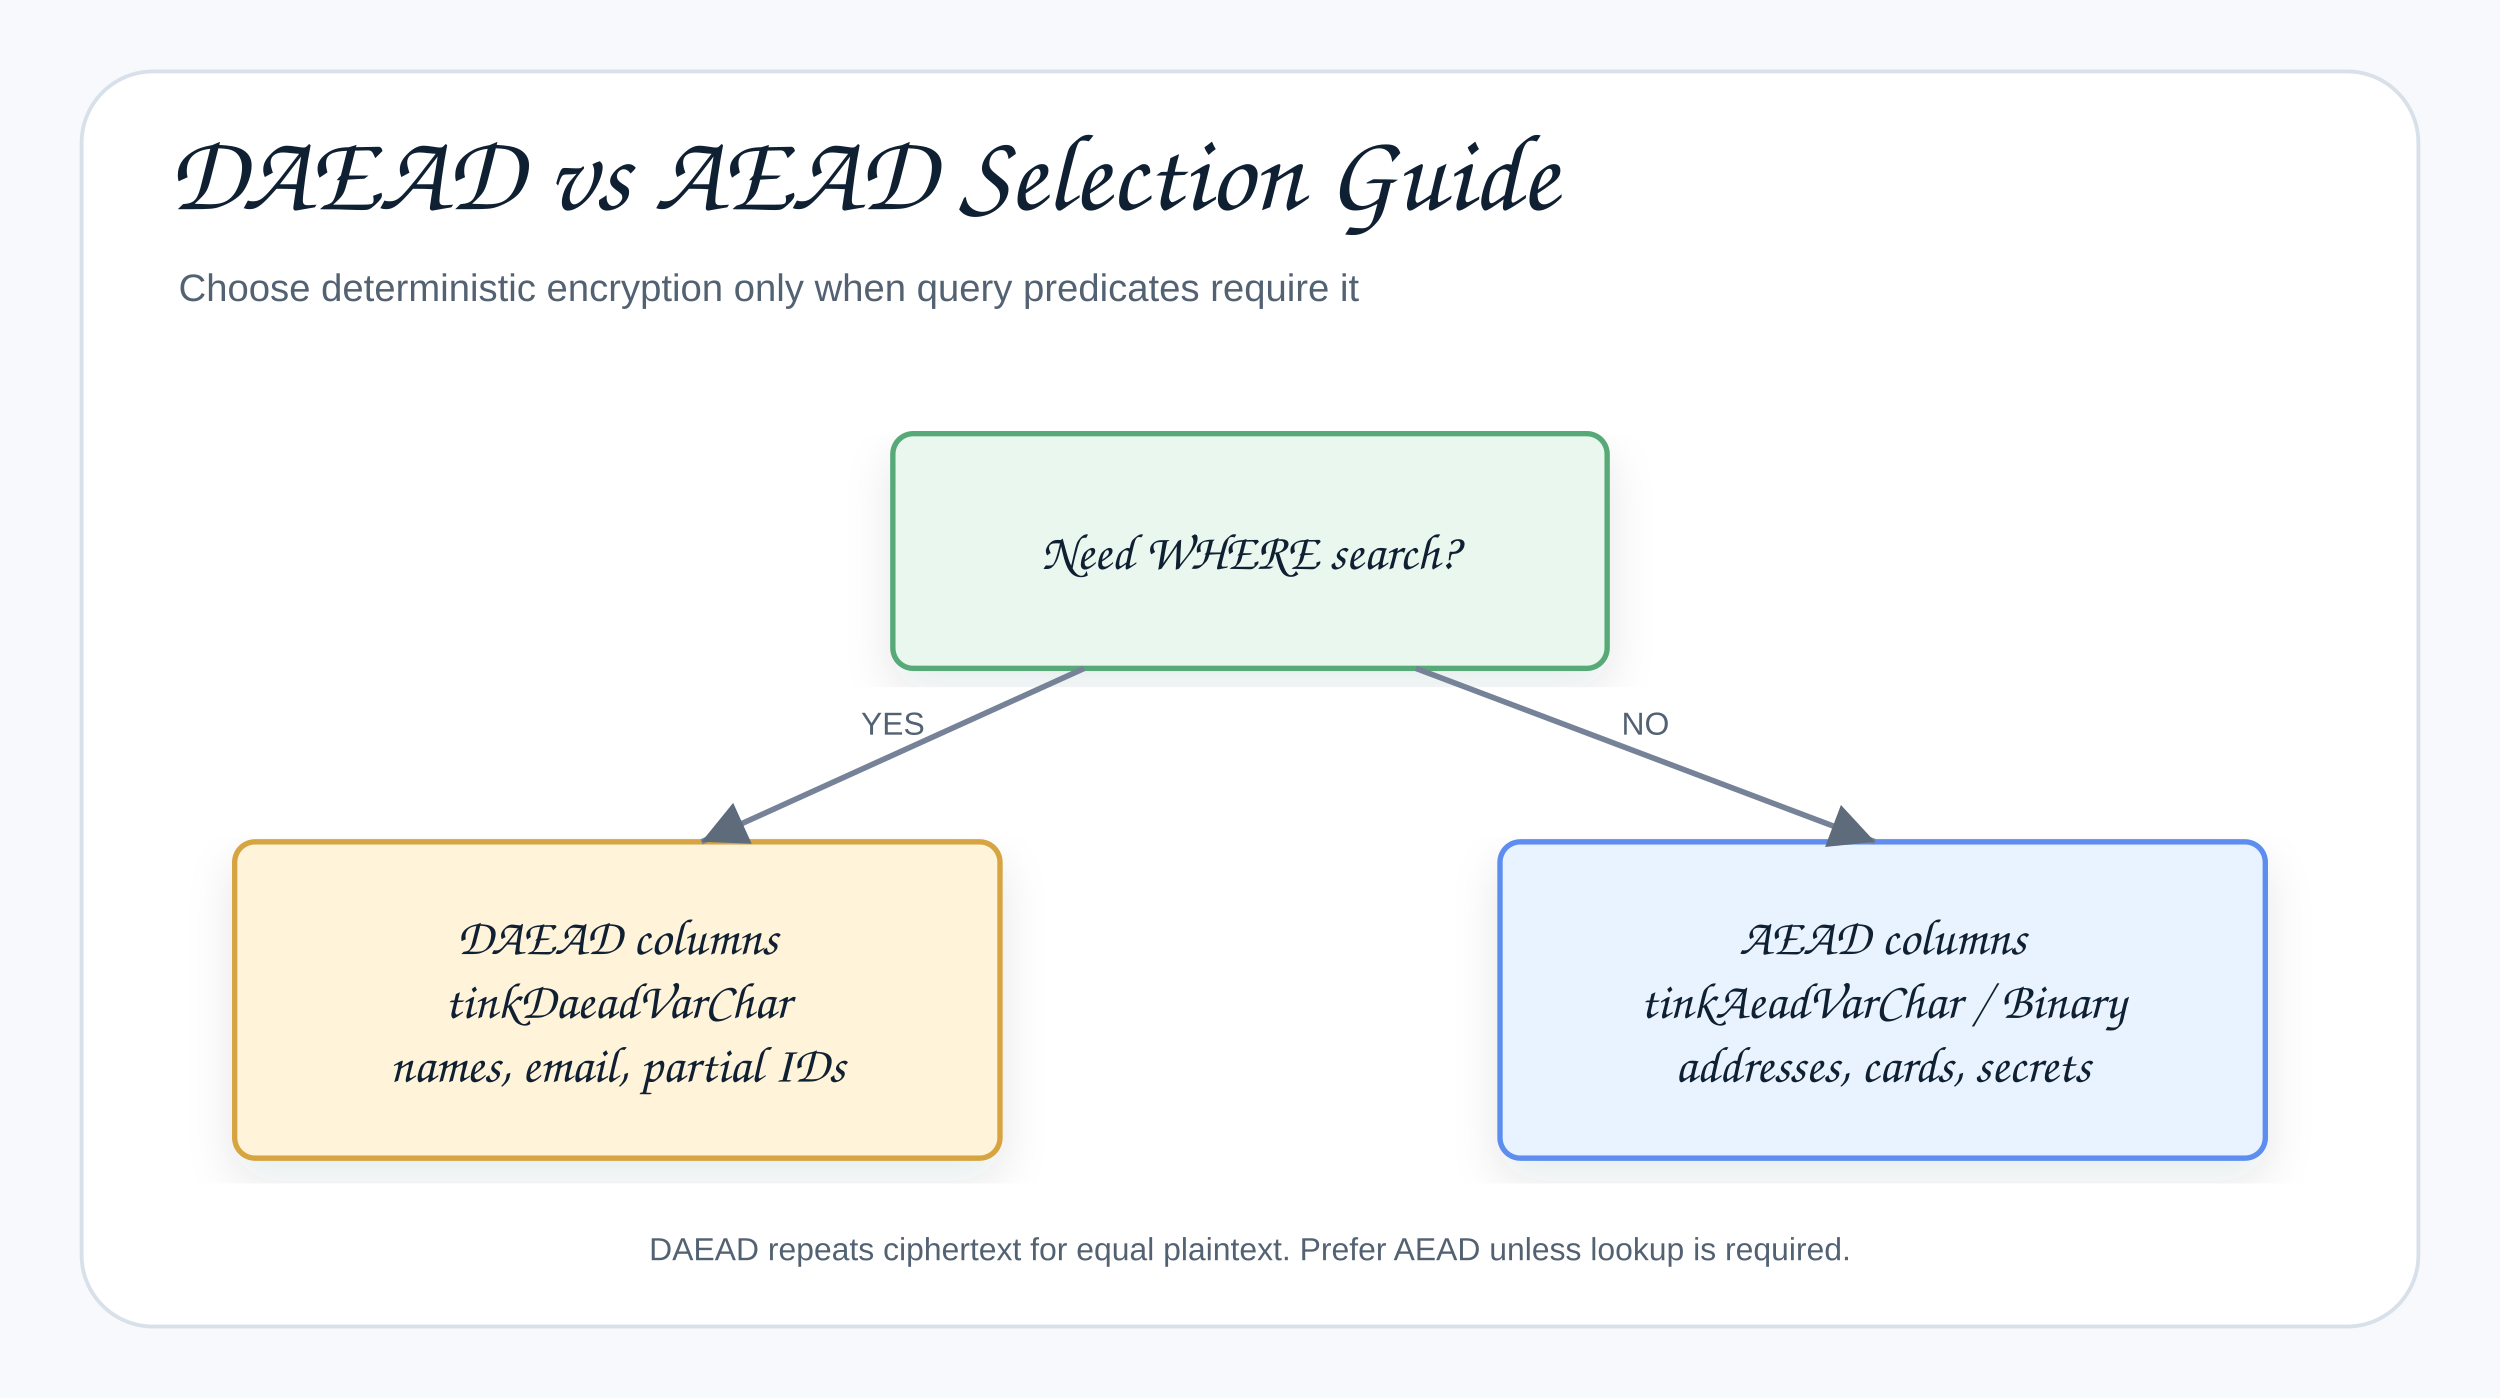
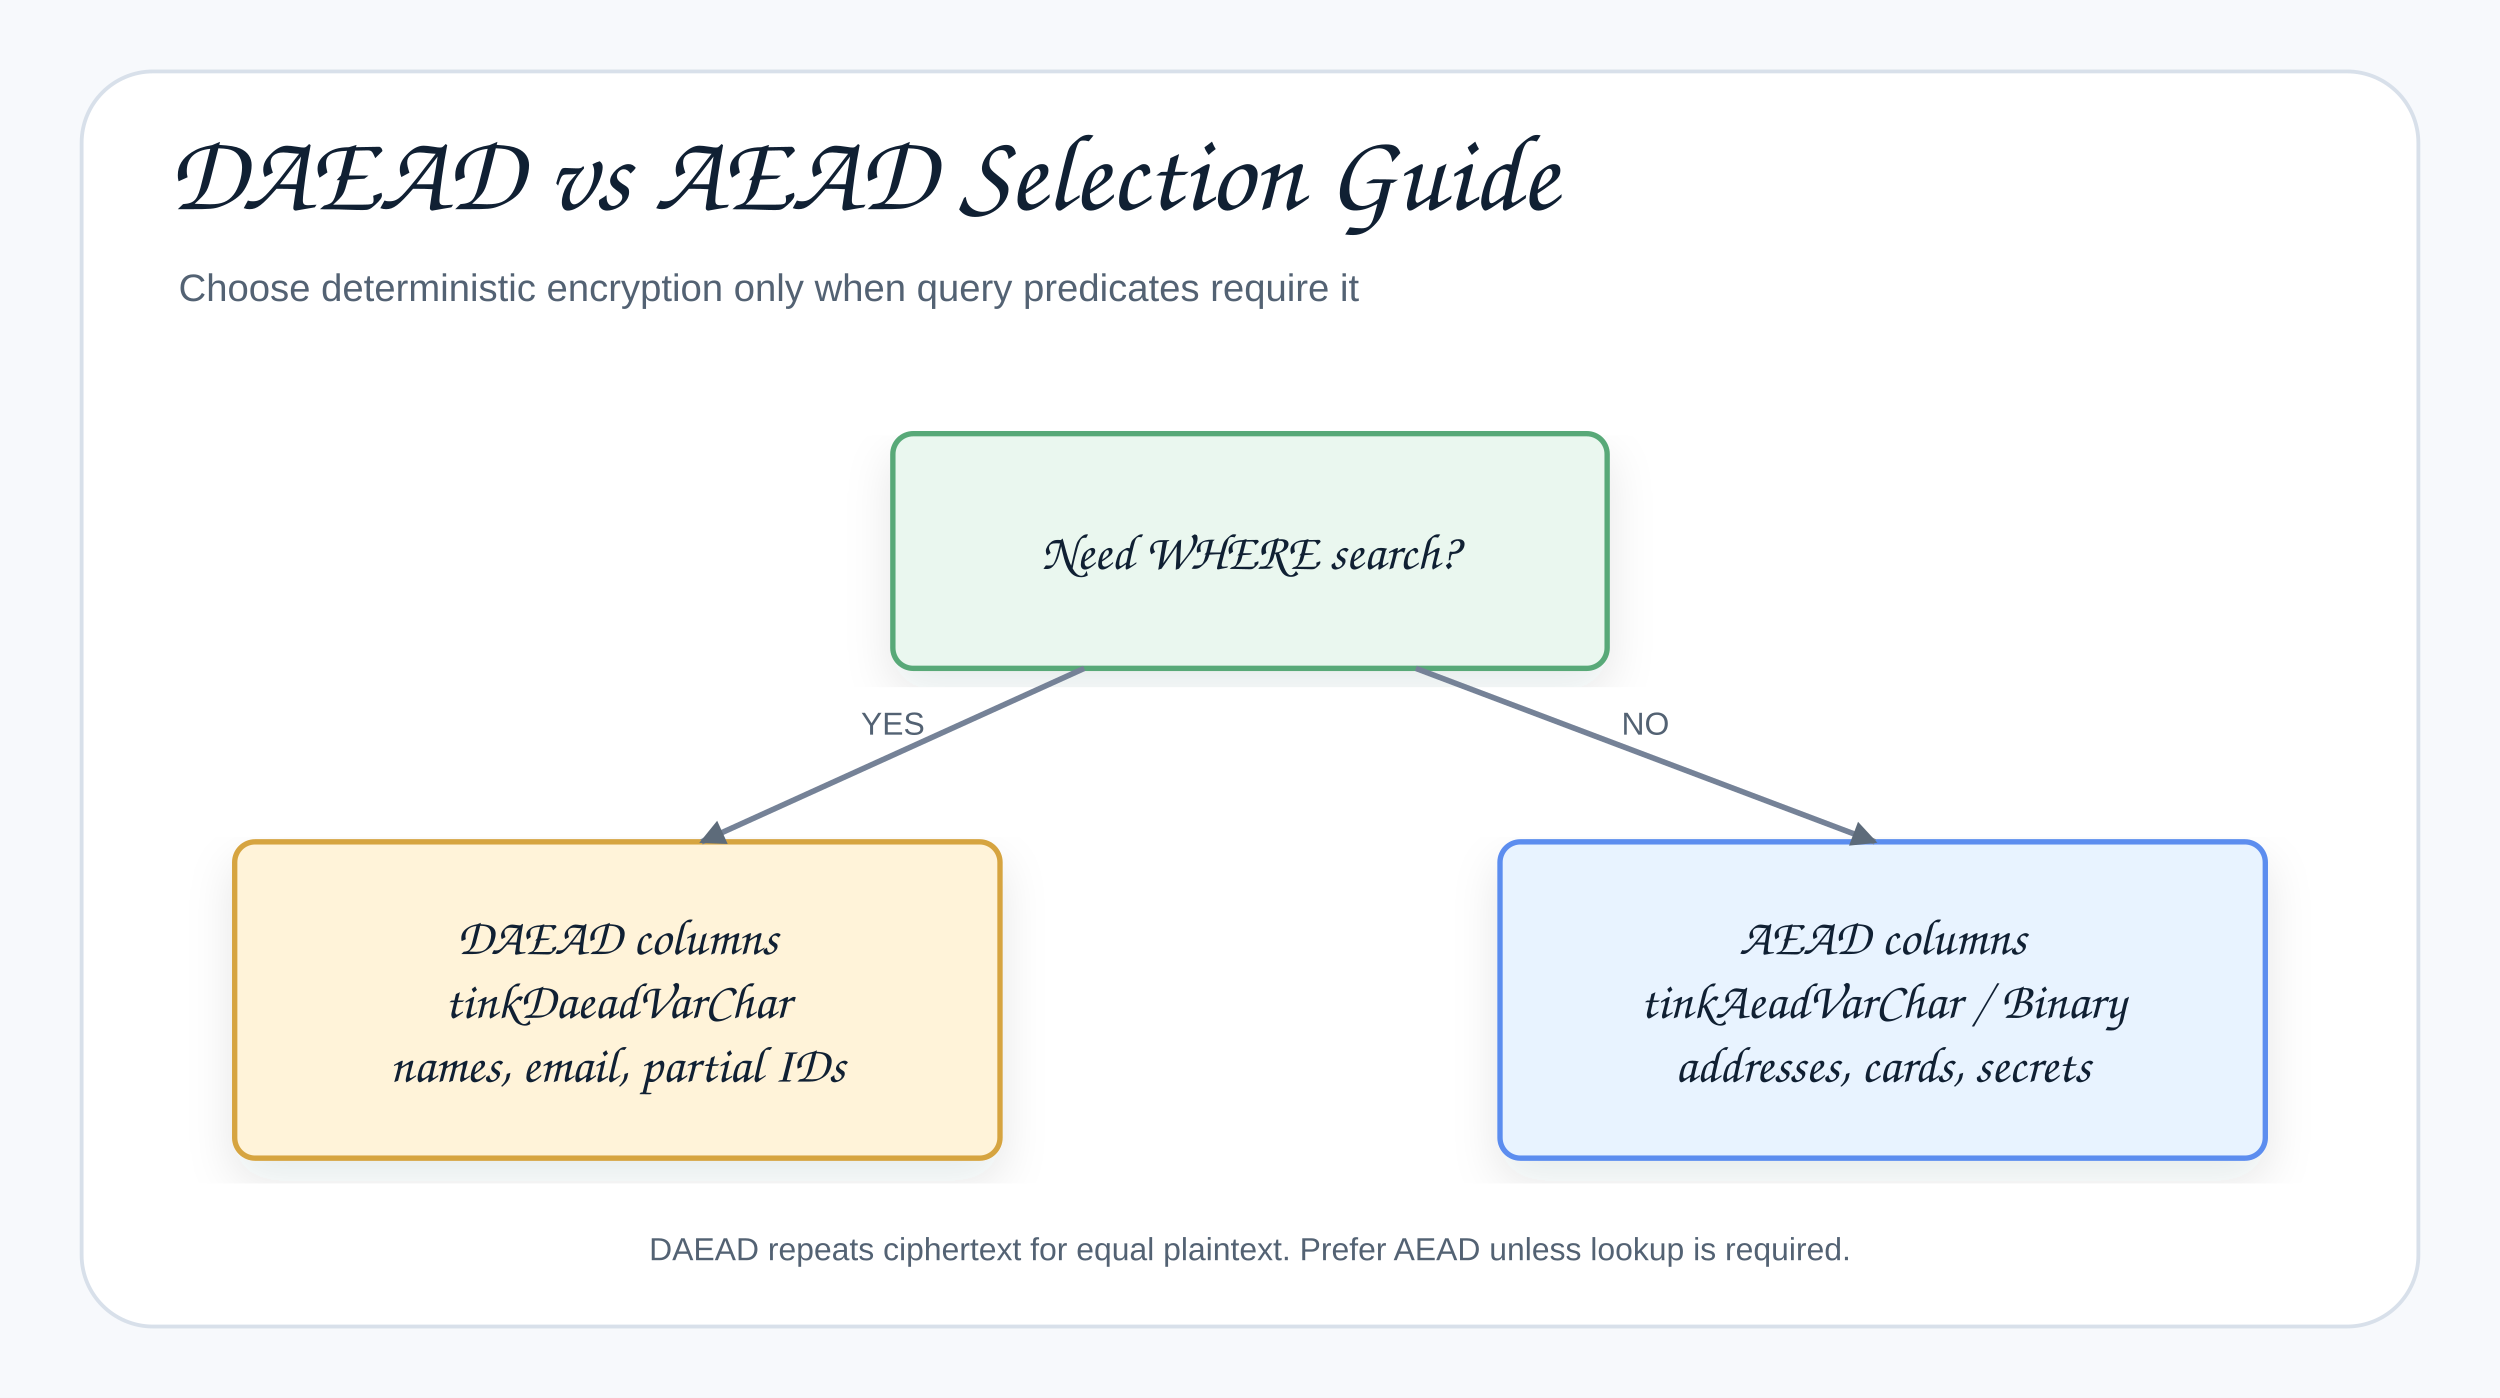
<svg xmlns="http://www.w3.org/2000/svg" width="980" height="548" viewBox="0 0 980 548" role="img" aria-label="DAEAD vs AEAD Selection Guide">
  <defs>
    <filter id="shadow" x="-8%" y="-8%" width="116%" height="116%">
      <feDropShadow dx="0" dy="8" stdDeviation="9" flood-color="#1f2937" flood-opacity="0.10" />
    </filter>
-     <marker id="arrow" markerWidth="10" markerHeight="10" refX="9" refY="5" orient="auto" markerUnits="strokeWidth">
-       <path d="M1,1 L9,5 L1,9 Z" fill="#5D6B7A" />
+     <marker id="arrow" markerUnits="userSpaceOnUse" markerWidth="10" markerHeight="10" refX="9" refY="5" orient="auto">
+       <path d="M 0 0 L 10 5 L 0 10 Z" fill="#5D6B7A" />
    </marker>
    <style>
    .canvas{fill:#f7f9fc}.frame{fill:#fff;stroke:#d8e0ea;stroke-width:1.5}
    .title{font-family:"Architects Daughter","Comic Sans MS","Comic Sans",cursive;font-size:43px;font-weight:400;fill:#102033}
    .subtitle{font-family:"Comic Sans MS","Comic Sans","Comic Neue",Arial,sans-serif;font-size:15px;font-weight:400;fill:#536273}
    .label{font-family:"Architects Daughter","Comic Sans MS","Comic Sans",cursive;font-size:24px;font-weight:400;fill:#102033}
    .smallLabel{font-family:"Architects Daughter","Comic Sans MS","Comic Sans",cursive;font-size:20px;font-weight:400;fill:#102033}
    .mono{font-family:"Comic Sans MS","Comic Sans","Comic Neue",Arial,sans-serif;font-size:12.5px;font-weight:400;fill:#102033}
    .small{font-family:"Comic Sans MS","Comic Sans","Comic Neue",Arial,sans-serif;font-size:12.5px;font-weight:400;fill:#536273}
    .card{stroke-width:2.1;filter:url(#shadow)}.soft{stroke-width:1.7}
    .line{stroke:#758297;stroke-width:2.2;fill:none;marker-end:url(#arrow)}
    .plain{stroke:#758297;stroke-width:2.0;fill:none}.dash{stroke:#758297;stroke-width:2.0;stroke-dasharray:7 6;fill:none;marker-end:url(#arrow)}
  </style>
  </defs>
  <rect class="canvas" width="980" height="548" />
  <rect class="frame" x="32" y="28" width="916" height="492" rx="28" />
  <text class="title" x="66" y="82">DAEAD vs AEAD Selection Guide</text>
  <text class="subtitle" x="70" y="118">Choose deterministic encryption only when query predicates require it</text>
  <g transform="translate(350,170)">
    <rect class="card" x="0" y="0" width="280" height="92" rx="8" fill="#EAF7EF" stroke="#58A978" />
    <text class="smallLabel" x="140" y="53" text-anchor="middle">Need WHERE search?</text>
  </g>
  <g transform="translate(92,330)">
    <rect class="card" x="0" y="0" width="300" height="124" rx="8" fill="#FFF3D9" stroke="#D6A441" />
    <text class="smallLabel" x="150" y="44" text-anchor="middle">DAEAD columns</text>
    <text class="smallLabel" x="150" y="69" text-anchor="middle">tinkDaeadVarChar</text>
    <text class="smallLabel" x="150" y="94" text-anchor="middle">names, email, partial IDs</text>
  </g>
  <g transform="translate(588,330)">
    <rect class="card" x="0" y="0" width="300" height="124" rx="8" fill="#E8F3FF" stroke="#5B8DEF" />
    <text class="smallLabel" x="150" y="44" text-anchor="middle">AEAD columns</text>
    <text class="smallLabel" x="150" y="69" text-anchor="middle">tinkAeadVarChar / Binary</text>
    <text class="smallLabel" x="150" y="94" text-anchor="middle">addresses, cards, secrets</text>
  </g>
-   <path class="line" d="M425 262 L275 330" />
+   <path class="line" d="M425 262 L275 330" data-connector="line" />
  <text class="small" x="350" y="288" text-anchor="middle">YES</text>
-   <path class="line" d="M555 262 L735 330" />
+   <path class="line" d="M555 262 L735 330" data-connector="line" />
  <text class="small" x="645" y="288" text-anchor="middle">NO</text>
  <text class="small" x="490" y="494" text-anchor="middle">DAEAD repeats ciphertext for equal plaintext. Prefer AEAD unless lookup is required.</text>
</svg>
